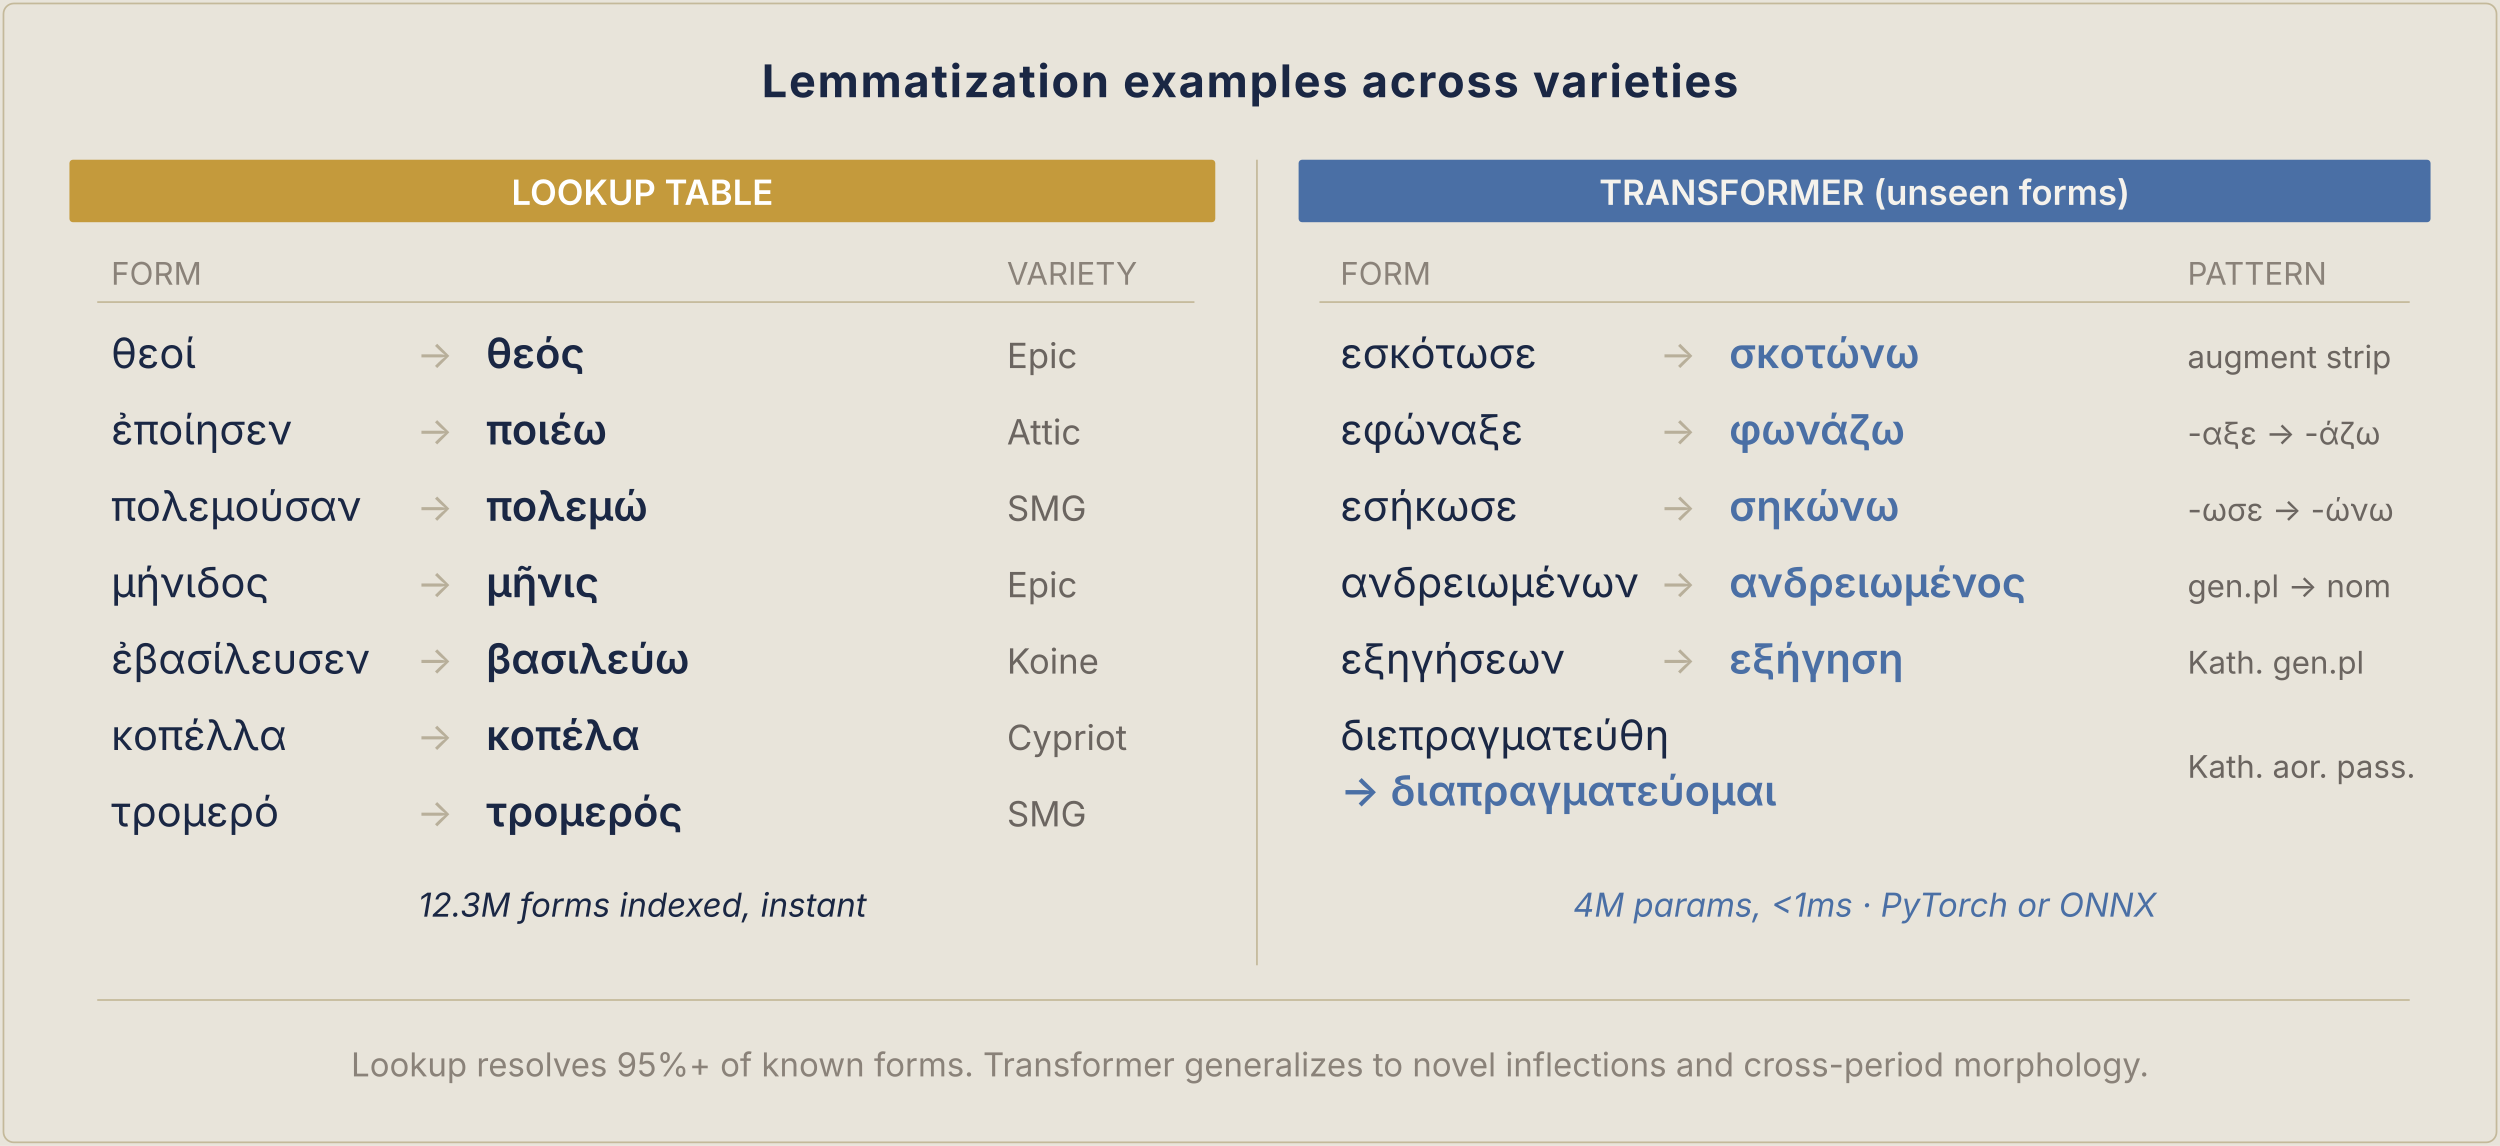
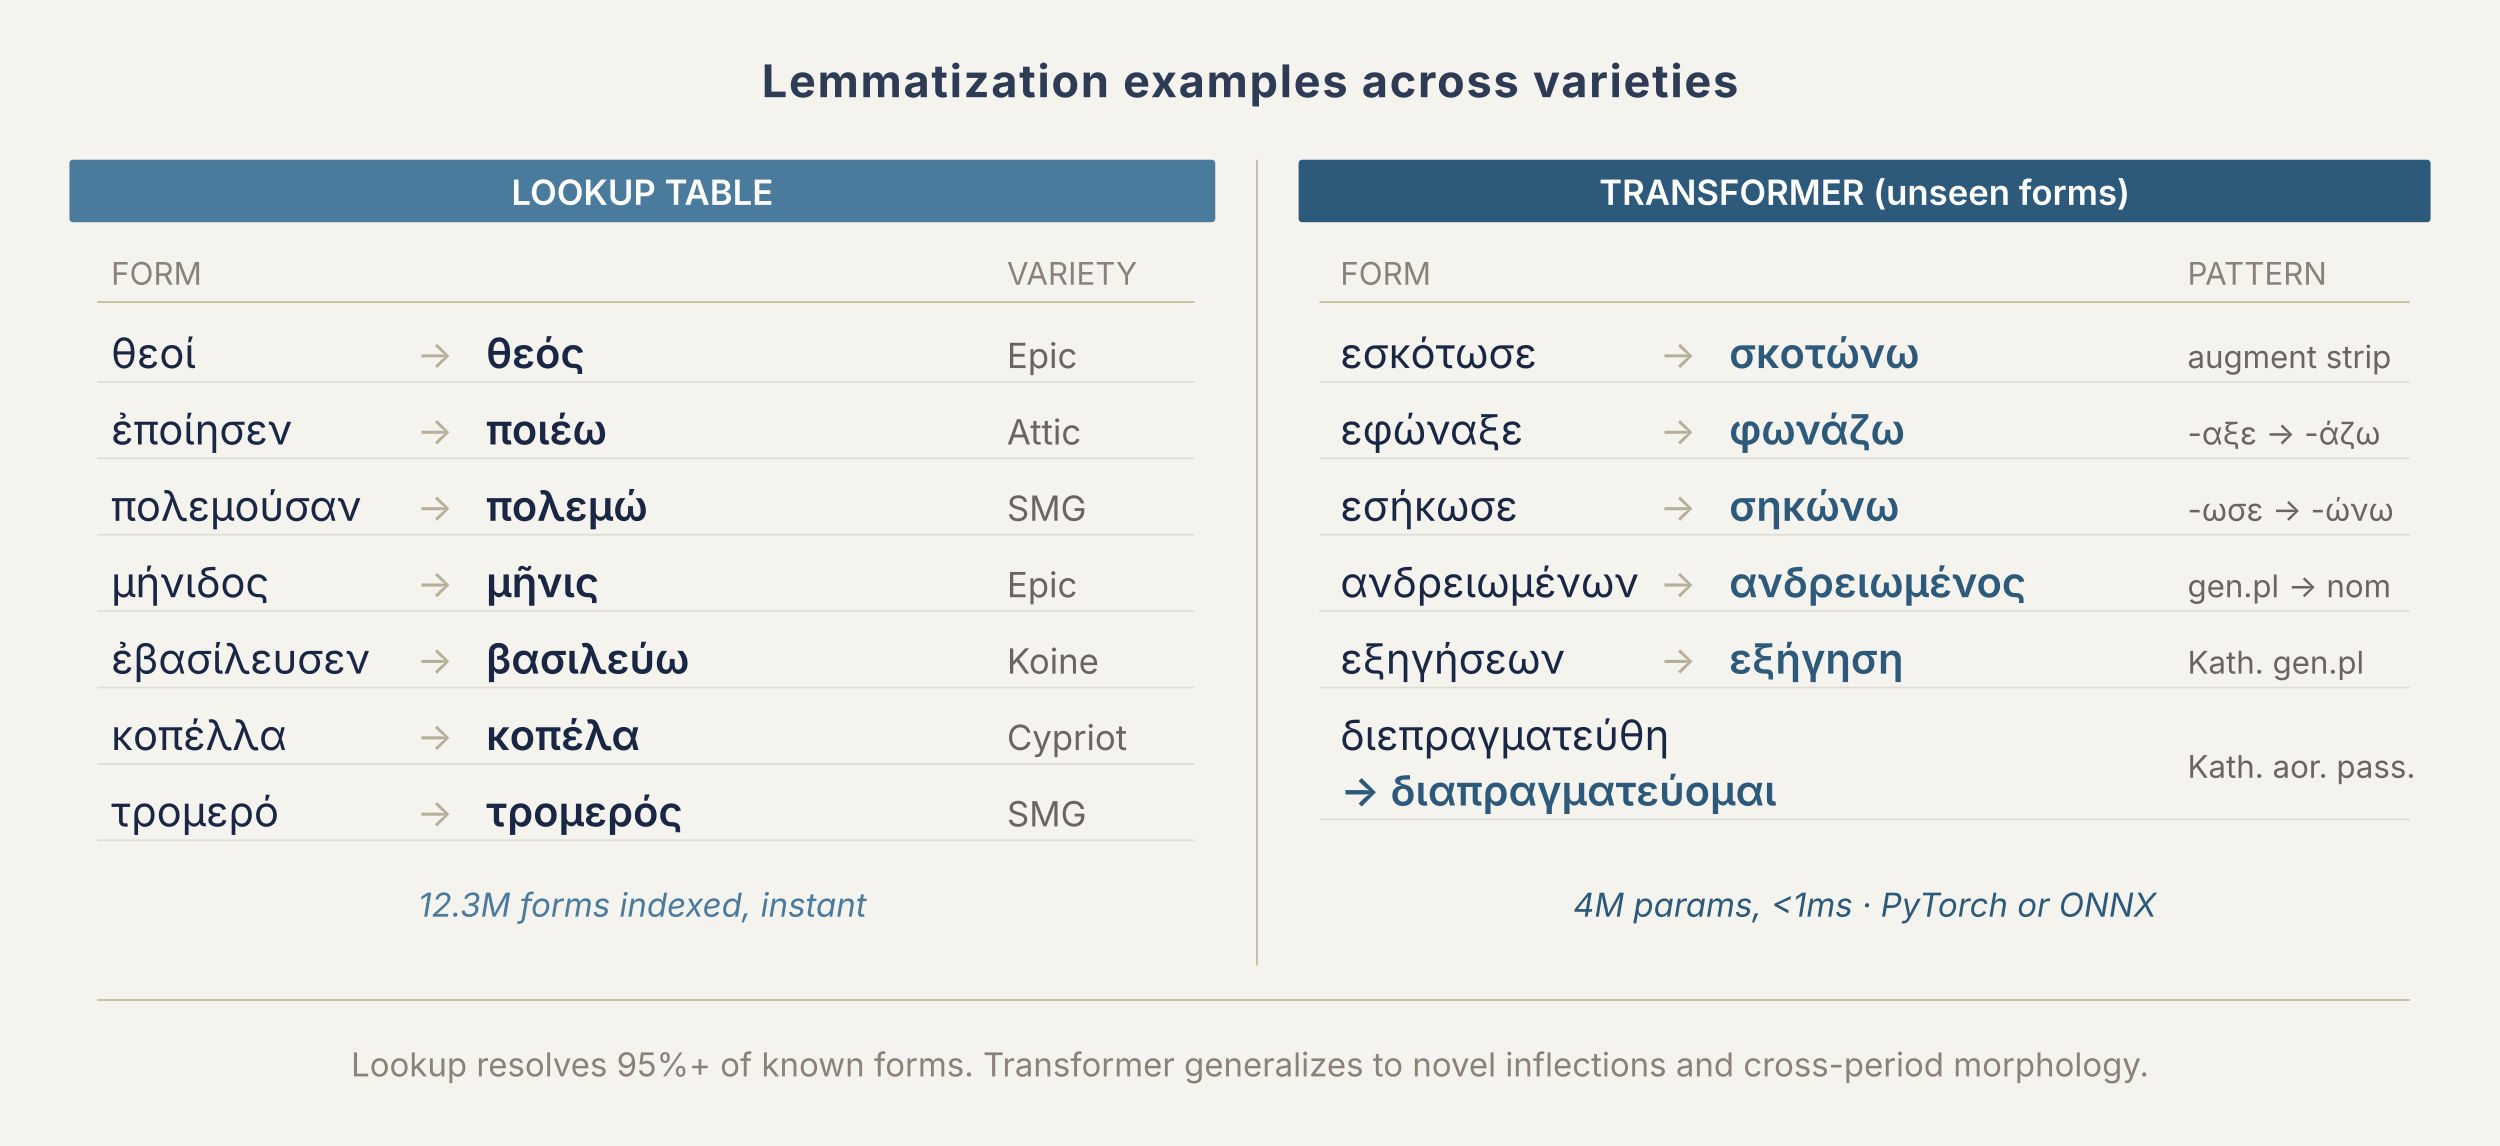
<svg xmlns="http://www.w3.org/2000/svg" viewBox="0 0 720 330" font-family="'Inter','Helvetica Neue',Arial,sans-serif">
-   <rect width="720" height="330" fill="#e8e4da" />
-   <rect x="1" y="1" width="718" height="328" rx="3" fill="none" stroke="#c4b99a" stroke-width="0.5" />
-   <text x="360" y="28" text-anchor="middle" fill="#1a2744" font-size="13" font-weight="700" letter-spacing="0.5">Lemmatization examples across varieties</text>
-   <rect x="20" y="46" width="330" height="18" rx="1" fill="#c49a3c" />
+   <rect width="720" height="330" fill="#f5f3ee" />
+   <text x="360" y="28" text-anchor="middle" fill="#2d3b55" font-size="13" font-weight="700" letter-spacing="0.5">Lemmatization examples across varieties</text>
+   <rect x="20" y="46" width="330" height="18" rx="1" fill="#4a7a9c" />
  <text x="185" y="59" text-anchor="middle" fill="#fff" font-size="10" font-weight="600">LOOKUP TABLE</text>
  <text x="32" y="82" fill="#8a8279" font-size="9">FORM</text>
  <text x="290" y="82" fill="#8a8279" font-size="9">VARIETY</text>
  <line x1="28" y1="87" x2="344" y2="87" stroke="#c4b99a" stroke-width="0.5" />
+   <line x1="28" y1="110" x2="344" y2="110" stroke="#e0ddd6" stroke-width="0.5" />
+   <line x1="28" y1="132" x2="344" y2="132" stroke="#e0ddd6" stroke-width="0.5" />
+   <line x1="28" y1="154" x2="344" y2="154" stroke="#e0ddd6" stroke-width="0.5" />
+   <line x1="28" y1="176" x2="344" y2="176" stroke="#e0ddd6" stroke-width="0.5" />
+   <line x1="28" y1="198" x2="344" y2="198" stroke="#e0ddd6" stroke-width="0.5" />
+   <line x1="28" y1="220" x2="344" y2="220" stroke="#e0ddd6" stroke-width="0.5" />
+   <line x1="28" y1="242" x2="344" y2="242" stroke="#e0ddd6" stroke-width="0.5" />
+   <line x1="380" y1="110" x2="694" y2="110" stroke="#e0ddd6" stroke-width="0.5" />
+   <line x1="380" y1="132" x2="694" y2="132" stroke="#e0ddd6" stroke-width="0.5" />
+   <line x1="380" y1="154" x2="694" y2="154" stroke="#e0ddd6" stroke-width="0.5" />
+   <line x1="380" y1="176" x2="694" y2="176" stroke="#e0ddd6" stroke-width="0.5" />
+   <line x1="380" y1="198" x2="694" y2="198" stroke="#e0ddd6" stroke-width="0.5" />
+   <line x1="380" y1="236" x2="694" y2="236" stroke="#e0ddd6" stroke-width="0.5" />
  <text x="32" y="106" fill="#1a2744" font-size="12">θεοί</text>
  <text x="120" y="106" fill="#b8af9a" font-size="11">→</text>
  <text x="140" y="106" fill="#1a2744" font-size="12" font-weight="600">θεός</text>
  <text x="290" y="106" fill="#6b6560" font-size="10">Epic</text>
  <text x="32" y="128" fill="#1a2744" font-size="12">ἐποίησεν</text>
  <text x="120" y="128" fill="#b8af9a" font-size="11">→</text>
  <text x="140" y="128" fill="#1a2744" font-size="12" font-weight="600">ποιέω</text>
  <text x="290" y="128" fill="#6b6560" font-size="10">Attic</text>
  <text x="32" y="150" fill="#1a2744" font-size="12">πολεμούσαν</text>
  <text x="120" y="150" fill="#b8af9a" font-size="11">→</text>
  <text x="140" y="150" fill="#1a2744" font-size="12" font-weight="600">πολεμώ</text>
  <text x="290" y="150" fill="#6b6560" font-size="10">SMG</text>
  <text x="32" y="172" fill="#1a2744" font-size="12">μήνιδος</text>
  <text x="120" y="172" fill="#b8af9a" font-size="11">→</text>
  <text x="140" y="172" fill="#1a2744" font-size="12" font-weight="600">μῆνις</text>
  <text x="290" y="172" fill="#6b6560" font-size="10">Epic</text>
  <text x="32" y="194" fill="#1a2744" font-size="12">ἐβασίλευσεν</text>
  <text x="120" y="194" fill="#b8af9a" font-size="11">→</text>
  <text x="140" y="194" fill="#1a2744" font-size="12" font-weight="600">βασιλεύω</text>
  <text x="290" y="194" fill="#6b6560" font-size="10">Koine</text>
  <text x="32" y="216" fill="#1a2744" font-size="12">κοπέλλα</text>
  <text x="120" y="216" fill="#b8af9a" font-size="11">→</text>
  <text x="140" y="216" fill="#1a2744" font-size="12" font-weight="600">κοπέλα</text>
  <text x="290" y="216" fill="#6b6560" font-size="10">Cypriot</text>
  <text x="32" y="238" fill="#1a2744" font-size="12">τρομερό</text>
  <text x="120" y="238" fill="#b8af9a" font-size="11">→</text>
  <text x="140" y="238" fill="#1a2744" font-size="12" font-weight="600">τρομερός</text>
  <text x="290" y="238" fill="#6b6560" font-size="10">SMG</text>
-   <text x="185" y="264" text-anchor="middle" fill="#1a2744" font-size="9.5" font-style="italic">12.3M forms indexed, instant</text>
+   <text x="185" y="264" text-anchor="middle" fill="#4a7a9c" font-size="9.5" font-style="italic">12.3M forms indexed, instant</text>
  <line x1="362" y1="46" x2="362" y2="278" stroke="#c4b99a" stroke-width="0.5" />
-   <rect x="374" y="46" width="326" height="18" rx="1" fill="#4a6fa5" />
-   <text x="537" y="59" text-anchor="middle" fill="#f5f2ec" font-size="10" font-weight="600">TRANSFORMER (unseen forms)</text>
+   <rect x="374" y="46" width="326" height="18" rx="1" fill="#2d5a7a" />
+   <text x="537" y="59" text-anchor="middle" fill="#fff" font-size="10" font-weight="600">TRANSFORMER (unseen forms)</text>
  <text x="386" y="82" fill="#8a8279" font-size="9">FORM</text>
  <text x="630" y="82" fill="#8a8279" font-size="9">PATTERN</text>
  <line x1="380" y1="87" x2="694" y2="87" stroke="#c4b99a" stroke-width="0.5" />
  <text x="386" y="106" fill="#1a2744" font-size="12">εσκότωσε</text>
  <text x="478" y="106" fill="#b8af9a" font-size="11">→</text>
-   <text x="498" y="106" fill="#4a6fa5" font-size="12" font-weight="600">σκοτώνω</text>
+   <text x="498" y="106" fill="#2d5a7a" font-size="12" font-weight="600">σκοτώνω</text>
  <text x="630" y="106" fill="#6b6560" font-size="9">augment strip</text>
  <text x="386" y="128" fill="#1a2744" font-size="12">εφώναξε</text>
  <text x="478" y="128" fill="#b8af9a" font-size="11">→</text>
-   <text x="498" y="128" fill="#4a6fa5" font-size="12" font-weight="600">φωνάζω</text>
+   <text x="498" y="128" fill="#2d5a7a" font-size="12" font-weight="600">φωνάζω</text>
  <text x="630" y="128" fill="#6b6560" font-size="9">-αξε → -άζω</text>
  <text x="386" y="150" fill="#1a2744" font-size="12">εσήκωσε</text>
  <text x="478" y="150" fill="#b8af9a" font-size="11">→</text>
-   <text x="498" y="150" fill="#4a6fa5" font-size="12" font-weight="600">σηκώνω</text>
+   <text x="498" y="150" fill="#2d5a7a" font-size="12" font-weight="600">σηκώνω</text>
  <text x="630" y="150" fill="#6b6560" font-size="9">-ωσε → -ώνω</text>
  <text x="386" y="172" fill="#1a2744" font-size="12">ανδρειωμένων</text>
  <text x="478" y="172" fill="#b8af9a" font-size="11">→</text>
-   <text x="498" y="172" fill="#4a6fa5" font-size="12" font-weight="600">ανδρειωμένος</text>
+   <text x="498" y="172" fill="#2d5a7a" font-size="12" font-weight="600">ανδρειωμένος</text>
  <text x="630" y="172" fill="#6b6560" font-size="9">gen.pl → nom</text>
  <text x="386" y="194" fill="#1a2744" font-size="12">εξηγήσεων</text>
  <text x="478" y="194" fill="#b8af9a" font-size="11">→</text>
-   <text x="498" y="194" fill="#4a6fa5" font-size="12" font-weight="600">εξήγηση</text>
+   <text x="498" y="194" fill="#2d5a7a" font-size="12" font-weight="600">εξήγηση</text>
  <text x="630" y="194" fill="#6b6560" font-size="9">Kath. gen.pl</text>
  <text x="386" y="216" fill="#1a2744" font-size="12">διεπραγματεύθη</text>
-   <text x="386" y="232" fill="#4a6fa5" font-size="12" font-weight="600">→ διαπραγματεύομαι</text>
+   <text x="386" y="232" fill="#2d5a7a" font-size="12" font-weight="600">→ διαπραγματεύομαι</text>
  <text x="630" y="224" fill="#6b6560" font-size="9">Kath. aor. pass.</text>
-   <text x="537" y="264" text-anchor="middle" fill="#4a6fa5" font-size="9.5" font-style="italic">4M params, &lt;1ms · PyTorch or ONNX</text>
+   <text x="537" y="264" text-anchor="middle" fill="#2d5a7a" font-size="9.5" font-style="italic">4M params, &lt;1ms · PyTorch or ONNX</text>
  <line x1="28" y1="288" x2="694" y2="288" stroke="#c4b99a" stroke-width="0.5" />
  <text x="360" y="310" text-anchor="middle" fill="#8a8279" font-size="9.5">Lookup resolves 95%+ of known forms. Transformer generalizes to novel inflections and cross-period morphology.</text>
</svg>
